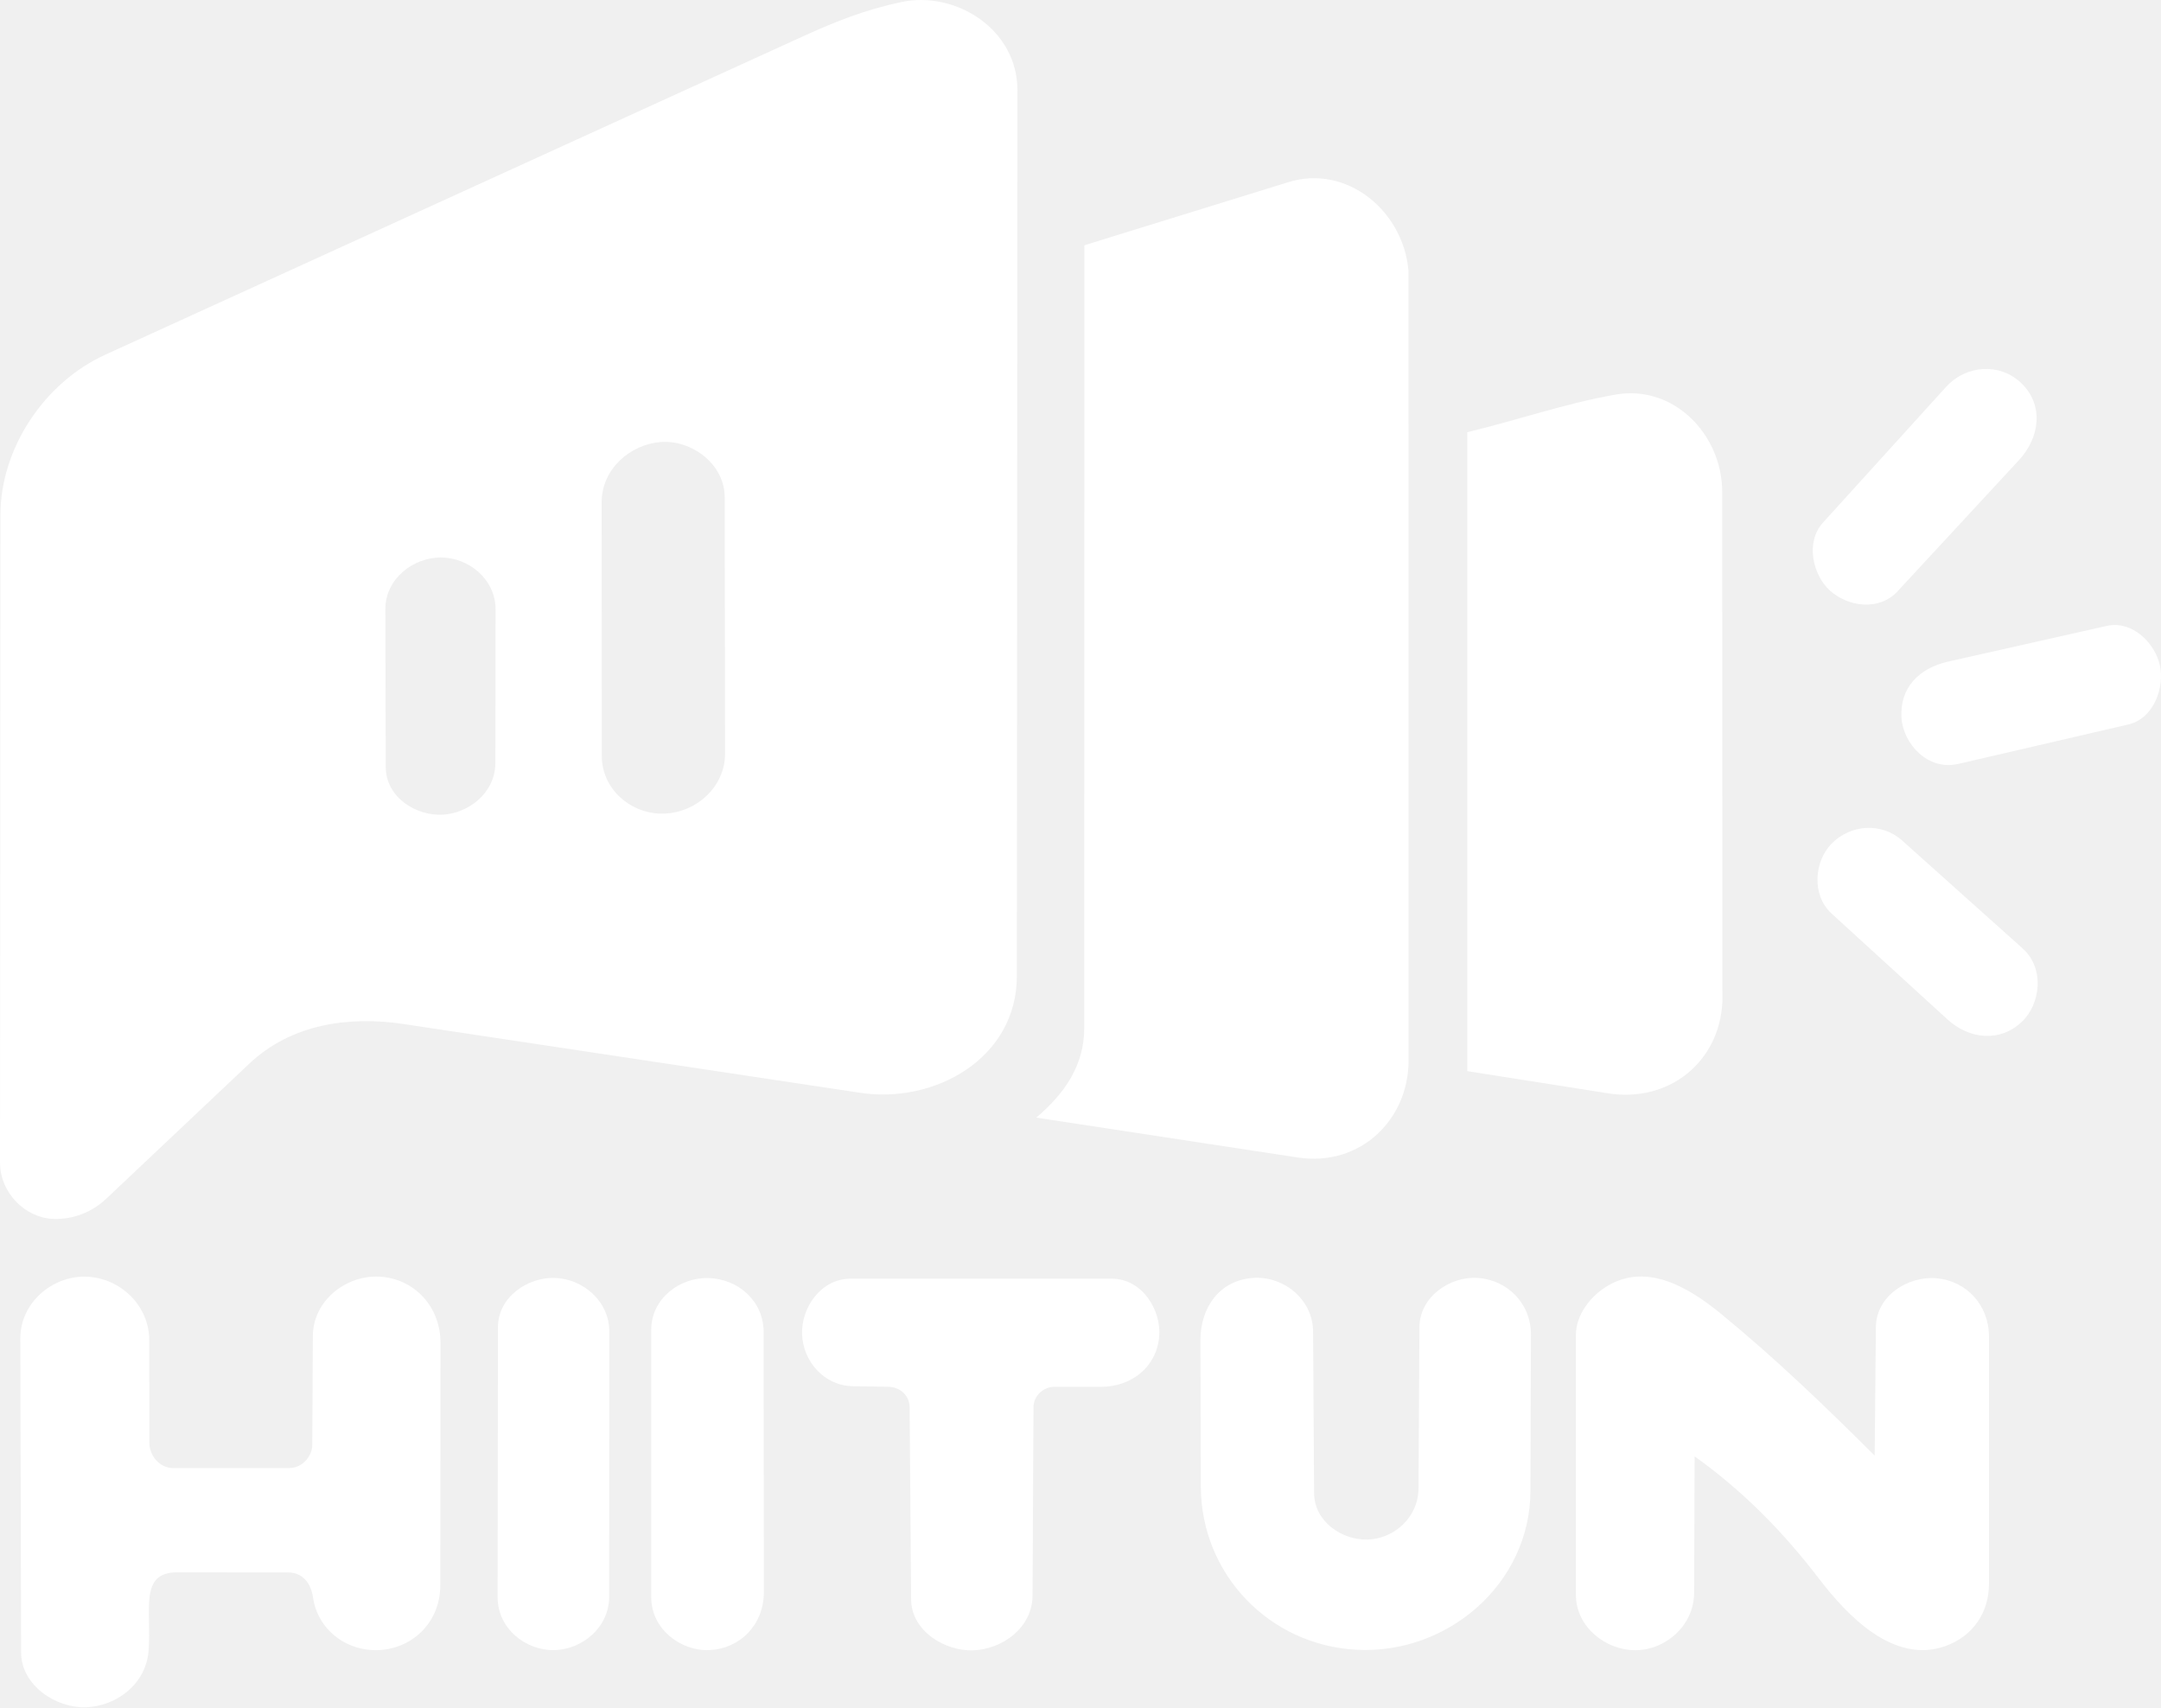
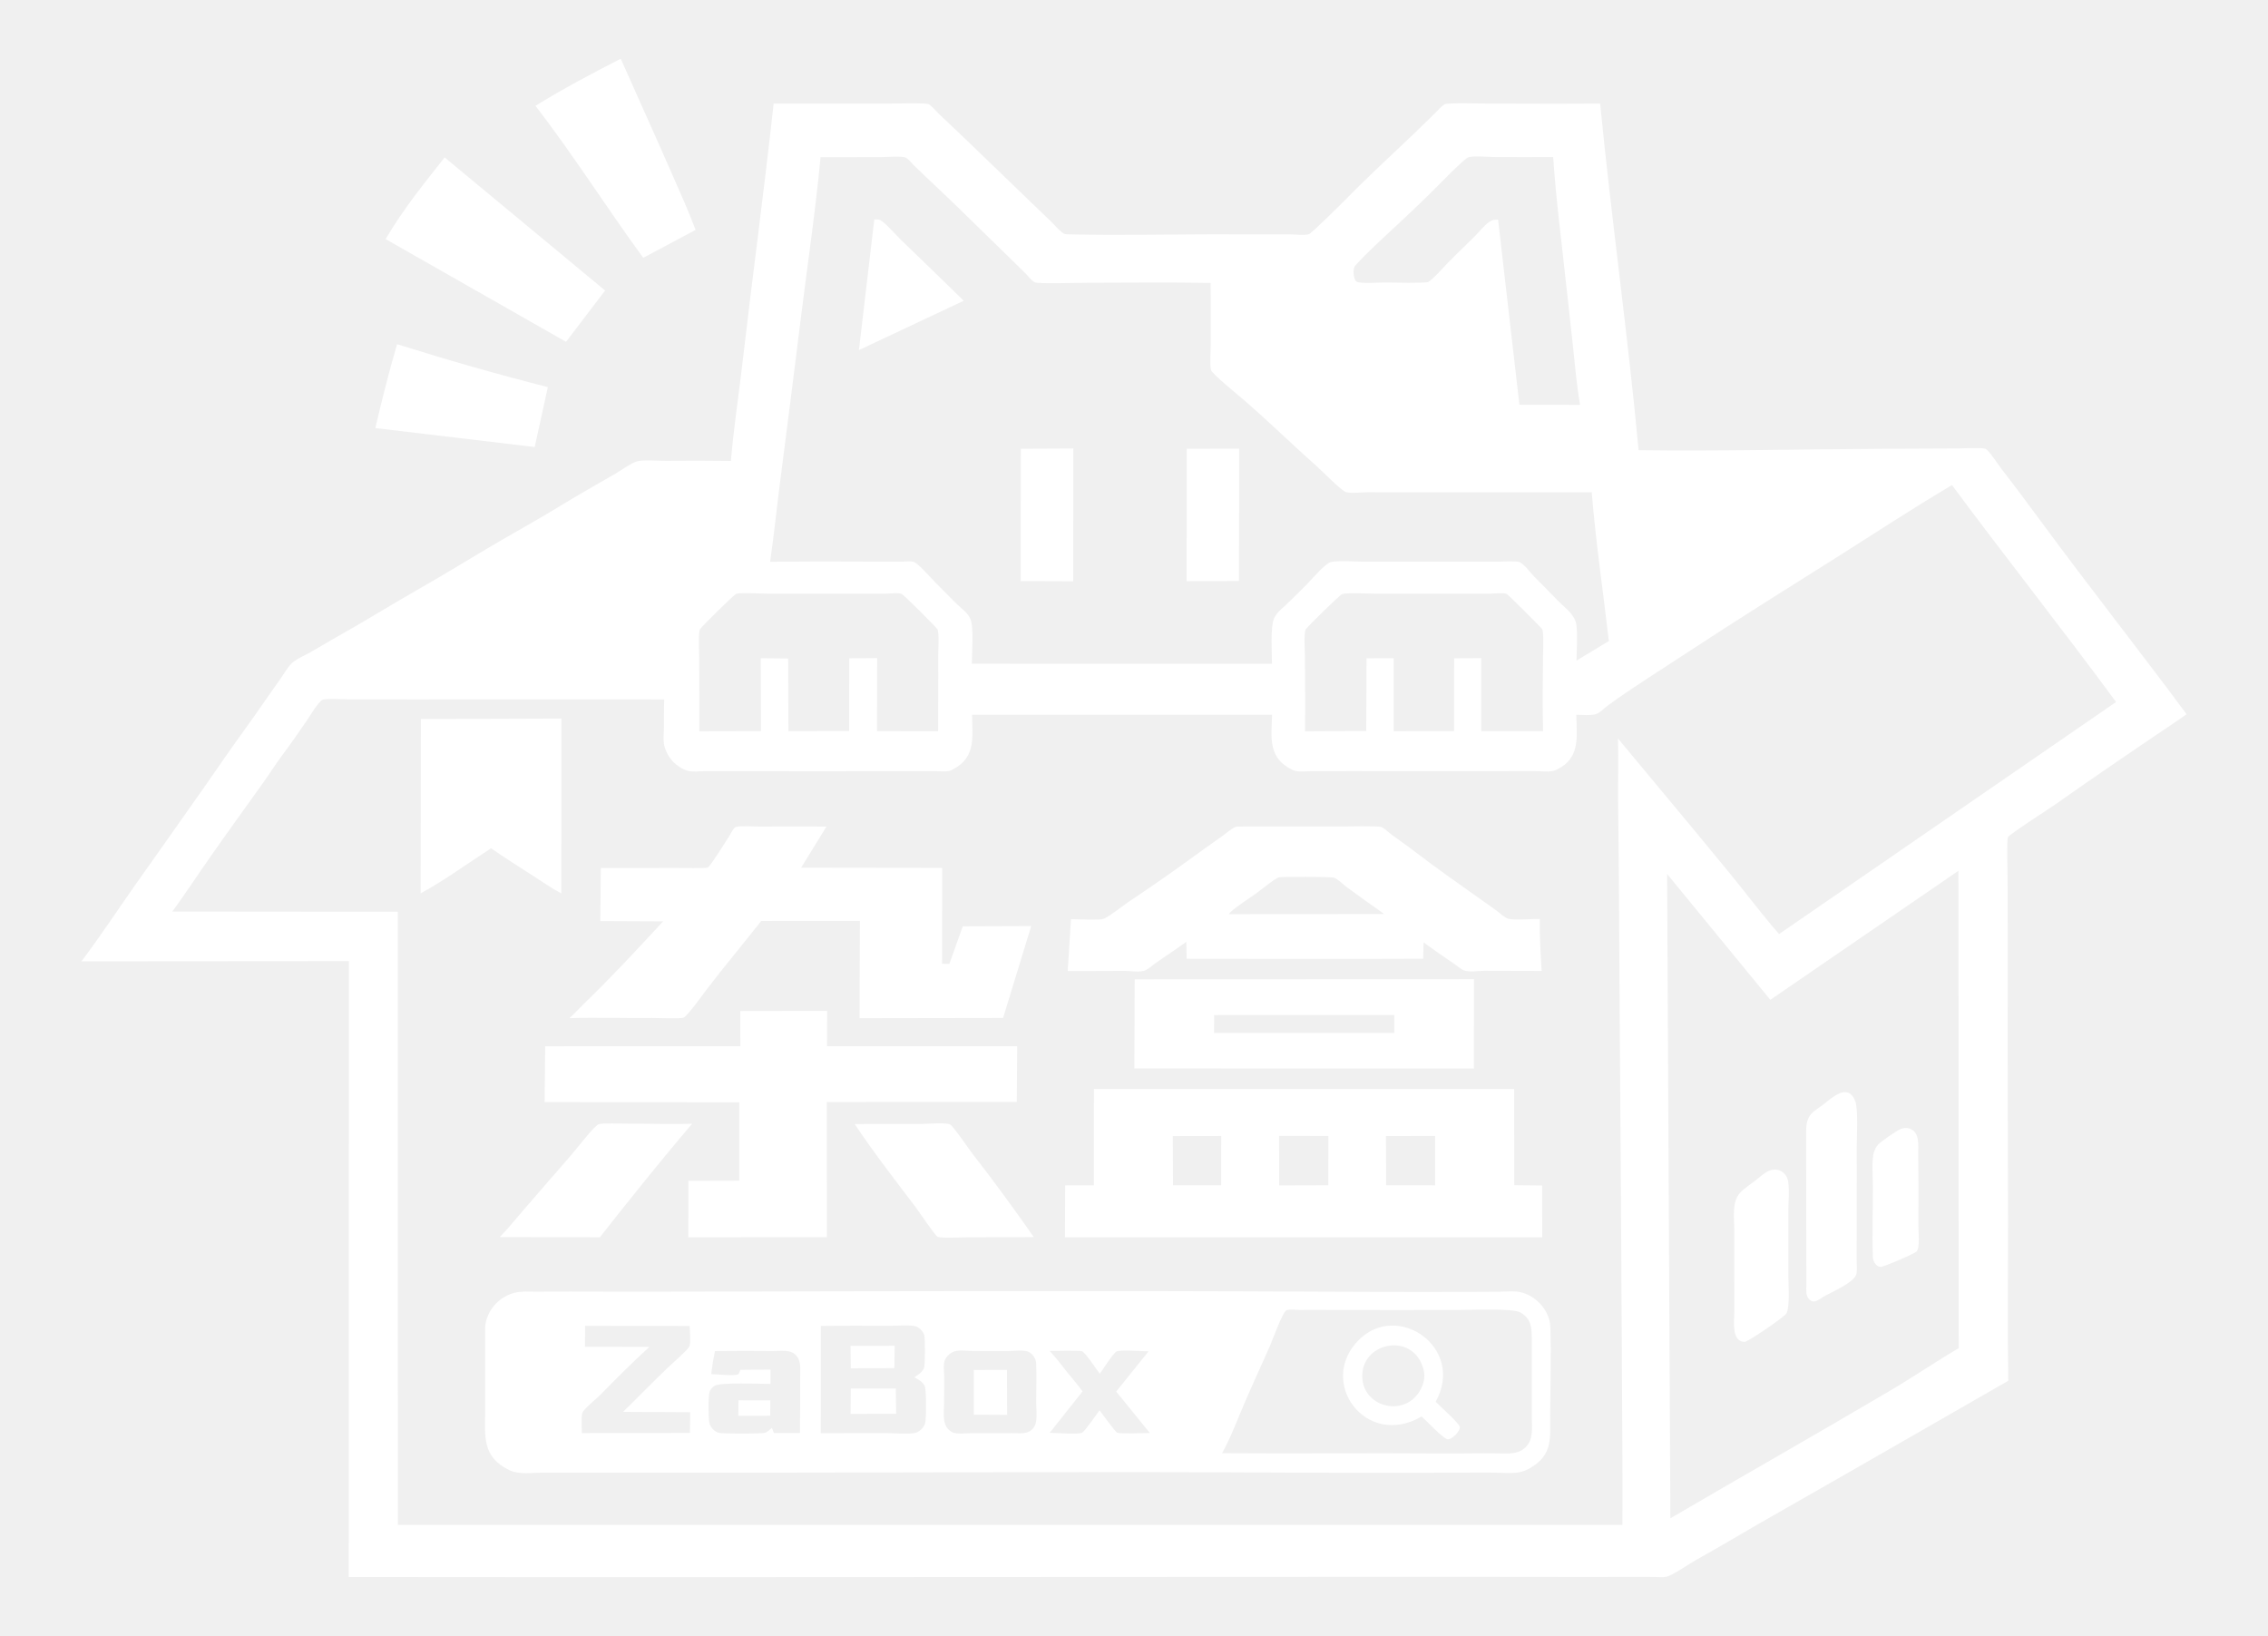
- <svg xmlns="http://www.w3.org/2000/svg" id="_图层_1" data-name="图层 1" viewBox="0 0 808.79 639.01">
+ <svg xmlns="http://www.w3.org/2000/svg" viewBox="0 0 408.306 294.454">
  <defs>
-     <style> .cls-1 { fill: #fff; } </style>
+     <style>
+       .cls-1{fill:#ffffff}
+     </style>
  </defs>
-   <path class="cls-1" d="M39.77,448.65c-5.46,5.15-12.32,7.72-19.57,7.57C9.65,455.98,0,446.6,0,435.08l.17-242.42c.02-24.91,16.47-49.5,39.13-59.85L300.5,13.62c12.4-5.66,23.3-9.96,36.87-12.86,20.2-4.31,43.43,10.12,43.42,32.99l-.21,331.54c-.02,31.04-30.98,47.88-58.5,43.74l-171.05-25.76c-20.75-3.12-42.14.11-57.74,14.84l-53.51,50.53ZM247.26,304.52c12.72.31,24.13-9.75,24.11-22.43l-.14-95.96c-.02-12.77-12.79-21.62-24.05-20.69s-22.02,10.01-22.01,22.65l.07,94.92c0,11.88,10.12,21.22,22.01,21.52ZM185.4,285.54l.08-57.41c.02-11.46-10.25-19.53-20.56-19.48-10.34.05-20.72,7.98-20.69,19.39l.14,59.04c.03,11.3,11.32,18.43,21.43,17.83,9.49-.56,19.58-8.04,19.6-19.37Z" />
-   <path class="cls-1" d="M485.77,433.23l-97.93-14.93c10.55-8.92,17.94-19.54,17.95-33.45l.06-293.05,76.41-23.64c21.79-6.74,42.96,10.79,44.88,33.11l.04,295.65c0,22.38-18.3,39.83-41.4,36.31Z" />
-   <path class="cls-1" d="M601.89,409.21l-52.73-8.31v-239.14c18.68-4.47,36.65-10.77,55.45-14.07,21.78-3.83,39.91,14.88,39.96,36.44l.06,190.78c-1.04,22.74-20.19,37.86-42.73,34.31Z" />
-   <path class="cls-1" d="M710.24,221.28c-6.97,7.54-18.58,5.84-25.35-.24-6.36-5.72-9.34-18.01-2.62-25.43l45.96-50.67c7.71-8.5,20.3-9.17,28.24-1.57,8.56,8.19,7.02,20.36-.88,28.89l-45.36,49.01Z" />
-   <path class="cls-1" d="M732.85,285.92c-11.43,2.65-20.56-7.66-21.18-17.22-.73-11.34,6.63-18.65,17.51-21.09l59.24-13.33c9.64-2.17,18.04,6.37,19.91,14.57,1.93,8.44-2.28,20.1-11.71,22.29l-63.77,14.79Z" />
-   <path class="cls-1" d="M757.01,354.99c8.31,7.44,6.74,20.77-.32,27.46-8.13,7.72-19.6,6.6-27.82-.91l-43.36-39.61c-7.59-6.93-6.51-19.55-.03-26.15,7.06-7.19,18.66-8.15,26.44-1.18l45.09,40.38Z" />
-   <path class="cls-1" d="M164.78,593.36c0,13.45-9.83,23.09-21.93,24.16-12.28,1.09-23.83-6.94-25.7-19.63-.76-5.16-3.68-9.35-9.4-9.36l-41.39-.04c-14.4-.02-9.57,14.02-10.76,29.41-.95,12.26-11.86,20.82-23.8,21.1-10.68.25-23.87-8.02-23.9-20.54l-.3-117.45c-.03-13.47,11.98-23.42,24.32-23.19,12.88.24,23.93,10.63,23.94,23.84l.03,38.22c0,4.86,3.72,9.59,9,9.59l43.42-.02c4.65,0,8.53-4.15,8.56-8.7l.22-40.7c.07-13.35,12.54-22.92,24.99-22.22,13.11.74,22.79,11.33,22.78,24.75l-.06,90.79Z" />
-   <path class="cls-1" d="M728.18,616.07c-19.45,6.97-36.81-11.39-47.36-25.17-13.3-17.37-28.22-32.68-46.58-45.82l-.19,51.19c-.11,12.04-10.48,21.27-21.9,21.36-11.11.09-22.34-8.64-22.34-20.75v-97.23c0-7.62,5.51-14.15,10.45-17.49,14.98-10.13,31.05-.92,43.84,9.56,20.22,16.57,38.68,34.31,57.52,53.08l.46-48.07c.11-11.78,12.02-19.23,22.7-18.31,11.07.96,19.62,9.95,19.62,21.76v92.72c-.01,10.56-5.97,19.49-16.23,23.16Z" />
-   <path class="cls-1" d="M572.98,499.59l-.19,58.5c-.11,34.63-31.02,61.26-65.24,59.37-32.61-1.8-58.02-28.34-58.12-61.05l-.16-54.66c-.04-12.37,7.14-22.52,19.62-23.45,11.29-.84,22.48,7.81,22.56,20.15l.37,60.4c.06,10.59,10.37,17.64,19.97,17.37,10.17-.28,19.05-8.47,19.11-19.12l.35-60.34c.07-11.52,11.59-19.21,21.95-18.45,10.86.79,19.82,9.41,19.78,21.27Z" />
-   <path class="cls-1" d="M386.46,597.1c-.06,12.2-11.39,20.19-22.21,20.58-10.55.39-23.15-7.17-23.25-19.03l-.56-71.94c-.04-4.54-3.69-7.6-7.96-7.67l-13.35-.22c-10.7-.18-18.54-9.29-18.93-19.34s7.03-20.9,18.19-20.9h97.67c11.5,0,18.66,11.85,17.78,21.73-1.01,11.33-10.31,18.75-21.86,18.75h-17.41c-4.05,0-7.75,3.36-7.77,7.56l-.35,70.48Z" />
-   <path class="cls-1" d="M285.89,595.83c.01,12.42-9.04,21.25-20.38,21.76-10.7.48-21.77-7.86-21.77-19.72v-100.21c0-11.56,10.6-19.65,21.53-19.31,11.09.35,20.52,8.67,20.53,20.17l.09,97.31Z" />
-   <path class="cls-1" d="M228,597.52c0,11.76-10.24,19.82-20.46,20.08-10.78.27-21.31-8.09-21.3-19.76l.12-101.03c.01-11.45,11.22-18.81,21.22-18.51,10.63.32,20.47,8.68,20.47,20.14l-.06,99.08Z" />
+   <g id="Layer_1" data-name="Layer 1">
+     <g>
+       <g>
+         <g>
+           <g>
+             <path d="M111.753 10.571 C114.797 17.452 117.919 24.299 120.932 31.195 C122.408 34.57 123.938 37.927 125.227 41.38 L115.8 46.405 C109.209 37.382 103.228 27.902 96.403 19.047 C101.434 15.942 106.496 13.259 111.753 10.571 Z" class="cls-1" />
+             <path d="M131.584 82.965 C132.058 77.244 132.945 71.55 133.603 65.849 C135.42 50.107 137.563 34.404 139.277 18.653 C146.084 18.671 152.891 18.631 159.698 18.647 C160.729 18.65 166.736 18.469 167.2 18.765 C167.88 19.2 168.44 19.938 169.024 20.494 C170.449 21.851 171.889 23.19 173.307 24.557 C177.329 28.435 181.367 32.297 185.377 36.187 C186.676 37.448 187.996 38.686 189.294 39.949 C189.978 40.614 190.612 41.407 191.384 41.973 C191.585 42.121 191.792 42.161 192.037 42.167 C201.973 42.426 211.936 42.127 221.875 42.176 C225.313 42.192 228.751 42.176 232.189 42.178 C233.129 42.178 234.789 42.417 235.644 42.148 C236.14 41.992 241.599 36.576 242.376 35.782 C246.297 31.777 250.455 27.968 254.514 24.103 C255.825 22.855 257.101 21.569 258.404 20.313 C258.916 19.819 259.462 19.125 260.086 18.779 C260.677 18.452 266.782 18.641 267.922 18.644 C274.638 18.662 281.357 18.697 288.072 18.642 C290.112 39.468 293.06 60.2 294.998 81.036 C309.829 81.225 324.675 80.848 339.507 80.778 C343.732 80.758 347.957 80.728 352.182 80.723 C353.092 80.722 356.835 80.525 357.428 80.778 C358.079 81.056 359.77 83.69 360.311 84.385 C362.837 87.633 365.296 90.949 367.736 94.261 C376.232 105.793 385.117 117.04 393.648 128.547 C391.453 130.132 389.178 131.6 386.94 133.122 C381.347 136.925 375.749 140.739 370.229 144.645 C369.084 145.455 361.823 150.108 361.506 150.674 C361.237 151.154 361.425 156.959 361.425 157.969 C361.423 164.372 361.464 170.776 361.443 177.179 C361.397 191.297 361.493 205.417 361.506 219.535 C361.515 229.195 361.387 238.866 361.55 248.524 C347.329 256.672 333.142 264.878 318.891 272.976 C314.399 275.528 309.977 278.208 305.459 280.715 C304.193 281.417 301.175 283.528 299.987 283.806 C299.339 283.957 298.535 283.839 297.87 283.839 C296.165 283.839 294.46 283.821 292.755 283.832 C287.245 283.869 281.734 283.836 276.224 283.829 C259.219 283.808 242.215 283.831 225.21 283.831 C171.069 283.833 116.926 283.926 62.785 283.851 L62.819 173.002 L14.658 173.038 C17.991 168.637 21.037 163.998 24.211 159.479 C29.547 151.881 34.973 144.339 40.241 136.695 C42.667 133.175 45.23 129.749 47.648 126.224 C48.613 124.818 49.618 123.44 50.591 122.04 C51.17 121.206 51.717 120.212 52.426 119.484 C53.207 118.683 54.852 117.97 55.854 117.414 C57.346 116.588 58.788 115.676 60.278 114.846 C65.364 112.014 70.305 108.918 75.367 106.04 C80.267 103.254 85.061 100.269 89.929 97.429 C93.619 95.276 97.373 93.206 101.016 90.975 C104.236 89.004 107.528 87.145 110.797 85.256 C111.868 84.637 113.574 83.374 114.691 83.038 C115.695 82.736 118.666 82.957 119.878 82.945 C123.778 82.908 127.684 82.912 131.584 82.965 Z M279.617 28.263 C276.077 28.262 272.535 28.297 268.995 28.26 C268 28.249 265.067 28.005 264.286 28.332 C263.649 28.598 260.519 31.748 259.845 32.438 C257.122 35.227 254.257 37.931 251.409 40.592 C248.9 42.937 246.259 45.286 243.965 47.842 C243.487 48.374 243.623 50.318 244.257 50.718 C244.818 51.072 248.459 50.841 249.346 50.849 C250.331 50.859 256.796 51.01 257.167 50.745 C258.302 49.934 259.641 48.353 260.645 47.324 C262.204 45.727 263.834 44.202 265.412 42.626 C266.227 41.813 267.551 40.128 268.564 39.679 C268.899 39.53 269.343 39.557 269.698 39.525 L273.536 72.846 L284.458 72.874 C283.844 69.312 283.528 65.664 283.154 62.069 C282.764 58.31 282.306 54.558 281.907 50.8 C281.111 43.3 280.116 35.789 279.617 28.263 Z M147.722 28.29 C146.821 37.927 145.382 47.527 144.192 57.132 C142.975 66.95 141.732 76.762 140.462 86.574 C139.836 91.414 139.341 96.277 138.649 101.108 C144.666 101.054 150.689 101.042 156.706 101.084 C158.57 101.097 160.433 101.101 162.297 101.097 C162.963 101.095 163.847 100.941 164.488 101.132 C165.313 101.377 167.74 104.204 168.509 104.961 C169.725 106.157 170.901 107.393 172.115 108.591 C172.968 109.433 174.233 110.279 174.702 111.414 C175.348 112.976 174.963 117.585 174.954 119.47 L228.991 119.475 C228.992 117.596 228.694 112.873 229.342 111.36 C229.835 110.208 230.901 109.466 231.776 108.62 C232.946 107.49 234.112 106.355 235.253 105.195 C236.139 104.294 238.476 101.513 239.541 101.185 C240.623 100.852 244.468 101.103 245.828 101.101 C250.342 101.093 254.857 101.073 259.371 101.085 C262.757 101.094 266.143 101.107 269.528 101.1 C270.282 101.098 273.075 100.912 273.591 101.186 C274.622 101.732 275.434 103.026 276.26 103.84 C277.681 105.243 279.055 106.683 280.45 108.11 C281.596 109.281 283.129 110.295 283.667 111.91 C284.104 113.219 283.835 117.342 283.812 118.905 L289.641 115.388 C288.616 106.472 287.279 97.553 286.56 88.605 C276.51 88.625 266.459 88.583 256.408 88.606 C252.996 88.614 249.584 88.604 246.172 88.602 C245.076 88.602 243.358 88.841 242.336 88.585 C241.576 88.396 238.096 84.86 237.229 84.091 C232.718 80.09 228.406 75.846 223.835 71.913 C222.955 71.156 218.284 67.335 218.034 66.646 C217.758 65.881 217.977 63.003 217.97 62.017 C217.942 58.318 218.006 54.619 217.945 50.921 C210.472 50.805 202.987 50.878 195.513 50.897 C194.249 50.9 186.936 51.107 186.326 50.827 C185.727 50.552 185.204 49.794 184.741 49.333 C183.646 48.24 182.542 47.15 181.429 46.077 C177.027 41.837 172.719 37.488 168.255 33.314 C166.991 32.132 165.737 30.935 164.496 29.728 C164.055 29.299 163.572 28.603 163.005 28.343 C162.387 28.06 159.396 28.276 158.536 28.277 C154.931 28.282 151.327 28.275 147.722 28.29 Z M168.894 131.613 C168.871 127.13 168.945 122.645 168.904 118.162 C168.896 117.306 169.127 113.77 168.757 113.249 C168.353 112.68 162.652 107.024 162.337 106.907 C161.582 106.627 160.395 106.852 159.594 106.853 C157.022 106.857 154.449 106.853 151.877 106.853 C147.363 106.853 142.849 106.849 138.335 106.861 C137.225 106.865 133.303 106.619 132.52 106.889 C132.187 107.003 126.346 112.736 126.021 113.261 C125.672 113.827 125.876 117.454 125.876 118.343 C125.877 122.77 125.924 127.198 125.896 131.625 L137.001 131.601 L136.962 118.478 L141.898 118.526 L141.937 131.602 L152.875 131.575 L152.893 118.495 L157.908 118.453 L157.888 131.609 Z M277.796 131.61 C277.693 127.187 277.738 122.746 277.785 118.321 C277.794 117.497 277.959 113.734 277.63 113.244 C277.352 112.831 271.481 107.007 271.285 106.921 C270.638 106.635 269.058 106.849 268.311 106.854 C265.843 106.87 263.375 106.853 260.907 106.858 C256.444 106.866 251.981 106.849 247.518 106.856 C246.349 106.857 242.49 106.644 241.622 106.934 C241.231 107.065 235.488 112.672 235.078 113.269 C234.7 113.819 234.926 117.389 234.929 118.267 C234.945 122.719 235.003 127.18 234.937 131.631 L245.961 131.567 L246.019 118.495 L250.908 118.478 L250.908 131.616 L261.768 131.59 L261.78 118.5 L266.652 118.455 L266.666 131.6 Z M119.581 125.899 C104.742 125.846 89.902 125.9 75.063 125.896 C70.996 125.895 66.927 125.902 62.86 125.884 C61.993 125.88 58.586 125.67 58.004 125.989 C57.283 126.385 55.812 128.845 55.278 129.626 C53.831 131.744 52.367 133.87 50.826 135.922 C49.659 137.475 48.629 139.125 47.504 140.706 C44.388 145.087 41.223 149.436 38.136 153.837 C35.753 157.234 33.469 160.713 31.029 164.069 L71.612 164.106 L71.633 274.469 L292.087 274.474 C292.138 264.909 292.036 255.345 291.989 245.78 C291.886 224.945 291.761 204.111 291.594 183.276 C291.491 170.471 291.496 157.663 291.309 144.86 C291.251 140.879 291.416 136.887 291.271 132.909 C297.99 140.993 304.732 149.051 311.399 157.178 C314.377 160.807 317.191 164.594 320.281 168.128 L380.954 126.355 C371.28 113.209 361.134 100.421 351.411 87.315 C344.174 91.59 337.145 96.224 330.038 100.707 C321.477 106.107 312.88 111.459 304.423 117.021 C300.719 119.457 296.974 121.826 293.293 124.297 C291.969 125.186 290.648 126.11 289.364 127.055 C288.741 127.514 288.022 128.345 287.265 128.55 C286.213 128.835 284.86 128.644 283.778 128.662 C283.829 132.134 284.523 135.965 281.044 138.089 C280.597 138.362 280.072 138.672 279.552 138.775 C278.522 138.98 277.299 138.791 276.25 138.786 C273.993 138.775 271.736 138.807 269.479 138.806 C260.635 138.804 251.791 138.808 242.947 138.796 C240.716 138.793 238.485 138.806 236.255 138.807 C235.317 138.808 234.269 138.949 233.345 138.787 C232.881 138.706 232.386 138.43 231.983 138.196 C228.227 136.017 228.935 132.38 229.007 128.659 L175.002 128.66 C175.035 132.519 175.736 136.253 171.706 138.397 C171.443 138.537 171.156 138.72 170.861 138.775 C169.963 138.941 168.943 138.795 168.031 138.802 C165.59 138.819 163.149 138.794 160.709 138.803 C151.629 138.836 142.548 138.838 133.468 138.803 C131.237 138.795 129.007 138.811 126.776 138.813 C125.857 138.814 124.765 138.973 123.87 138.755 C123.099 138.567 122.354 138.097 121.738 137.612 C120.68 136.779 119.917 135.519 119.595 134.211 C119.348 133.208 119.514 132.019 119.527 130.994 C119.548 129.295 119.51 127.598 119.581 125.899 Z M300.127 157.309 L300.717 273.287 C313.824 265.615 327.033 258.126 340.115 250.408 C344.337 247.917 348.396 245.152 352.62 242.664 L352.574 156.737 L318.709 179.961 Z" class="cls-1" />
+             <path d="M80.047 28.334 L108.938 52.296 L101.903 61.524 L69.42 43.033 C72.495 37.805 76.292 33.072 80.047 28.334 Z" class="cls-1" />
+             <path d="M157.397 39.499 C157.726 39.514 158.151 39.465 158.461 39.609 C159.313 40.004 161.401 42.406 162.215 43.188 C165.994 46.818 169.747 50.476 173.501 54.133 L154.634 63.01 Z" class="cls-1" />
+             <path d="M71.482 61.953 C80.441 64.765 89.525 67.376 98.629 69.676 L96.261 80.461 L67.569 77.049 C68.759 71.989 70.024 66.942 71.482 61.953 Z" class="cls-1" />
+             <path d="M183.778 80.774 L193.224 80.73 L193.21 104.626 L183.746 104.593 Z" class="cls-1" />
+             <path d="M213.645 80.771 L223.092 80.753 L223.049 104.579 L213.625 104.61 Z" class="cls-1" />
+             <path d="M75.77 129.422 L101.078 129.335 L101.051 160.811 C99.301 159.899 97.711 158.756 96.052 157.696 C93.482 156.055 90.914 154.415 88.404 152.682 C84.197 155.397 80.126 158.4 75.726 160.8 Z" class="cls-1" />
+             <path d="M119.387 165.84 L108.072 165.788 L108.17 156.247 C112.7 156.237 117.23 156.24 121.76 156.223 C122.594 156.219 126.959 156.33 127.41 156.148 C127.879 155.959 130.841 151.177 131.342 150.397 C131.621 149.962 131.962 149.129 132.418 148.87 C132.911 148.591 136.183 148.781 136.958 148.78 C140.896 148.777 144.84 148.704 148.777 148.792 L144.225 156.178 L169.62 156.212 L169.599 173.467 L170.91 173.492 L173.326 166.729 L185.648 166.684 L180.584 183.228 L154.742 183.271 L154.808 165.764 L137.04 165.767 C133.816 169.875 130.449 173.877 127.277 178.026 C126.59 178.925 123.806 182.831 123.046 183.177 C122.539 183.408 118.299 183.219 117.397 183.231 C112.44 183.295 107.473 183.094 102.519 183.263 C103.438 182.428 104.258 181.513 105.149 180.652 C110.085 175.881 114.724 170.874 119.387 165.84 Z" class="cls-1" />
+             <path d="M192.811 165.444 C193.951 165.443 197.825 165.666 198.67 165.393 C199.473 165.135 202.3 162.924 203.223 162.303 C206.956 159.794 210.702 157.224 214.336 154.572 C216.18 153.226 218.038 151.901 219.906 150.587 C220.678 150.043 221.444 149.338 222.281 148.905 C222.521 148.781 222.777 148.775 223.041 148.773 C229.104 148.728 235.169 148.774 241.233 148.764 C242.278 148.762 248.171 148.625 248.696 148.861 C249.329 149.145 249.897 149.766 250.457 150.177 C252.043 151.342 253.659 152.464 255.217 153.667 C258.7 156.356 262.352 158.864 265.929 161.426 C267.123 162.281 268.335 163.114 269.521 163.98 C270.118 164.416 270.8 165.15 271.518 165.361 C272.481 165.644 275.989 165.396 277.201 165.401 C277.152 168.519 277.358 171.652 277.541 174.764 C274.131 174.752 270.721 174.73 267.31 174.737 C266.305 174.739 264.621 175 263.697 174.71 C263.045 174.505 262.413 173.906 261.85 173.524 C259.977 172.253 258.104 170.963 256.288 169.612 L256.217 172.563 C242.02 172.624 227.825 172.581 213.629 172.571 L213.57 169.528 C211.767 170.82 209.921 172.052 208.094 173.311 C207.46 173.748 206.68 174.527 205.94 174.742 C204.933 175.036 203.533 174.751 202.484 174.753 C199.063 174.76 195.641 174.767 192.219 174.789 Z M249.202 164.52 C246.942 162.952 244.717 161.319 242.49 159.703 C241.761 159.174 240.984 158.321 240.16 157.967 C239.793 157.809 230.548 157.772 230.194 157.919 C229.232 158.318 227.025 160.19 226.034 160.893 C225.26 161.442 221.399 163.949 221.241 164.539 Z" class="cls-1" />
+             <path d="M204.282 176.275 L265.359 176.251 L265.343 192.329 L204.213 192.321 Z M218.586 182.709 L218.562 185.932 L251.009 185.922 L251.016 182.687 Z" class="cls-1" />
+             <path d="M98.146 188.329 L133.278 188.307 L133.273 181.98 L148.908 181.956 L148.887 188.318 L183.123 188.309 L183.05 198.336 L148.849 198.36 L148.863 222.696 L123.914 222.704 L123.943 212.542 L133.1 212.518 L133.101 198.409 L98.05 198.37 Z" class="cls-1" />
+             <path d="M191.763 213.359 L196.921 213.357 L196.943 196.018 L272.591 196.019 L272.613 213.331 L277.629 213.382 L277.652 222.711 L191.724 222.704 Z M219.849 204.473 L211.141 204.487 L211.178 213.341 L219.846 213.338 Z M249.512 204.478 L249.544 213.346 L258.366 213.348 L258.357 204.471 Z M230.275 204.457 L230.29 213.367 L239.132 213.342 L239.151 204.467 Z" class="cls-1" />
+             <path d="M325.163 203.528 C325.163 202.594 325.277 201.697 325.784 200.889 C326.324 200.029 327.384 199.473 328.172 198.862 C329.798 197.601 332.657 194.833 333.984 198.157 C334.591 199.679 334.243 205.07 334.261 207.023 C334.308 211.959 334.239 216.896 334.253 221.832 C334.258 223.486 334.24 225.14 334.246 226.794 C334.249 227.595 334.384 228.526 334.205 229.309 C333.857 230.836 329.727 232.567 328.329 233.371 C327.731 233.714 326.794 234.559 326.091 234.158 C325.7 233.935 325.414 233.567 325.289 233.136 C325.101 232.485 325.211 231.691 325.207 231.018 C325.198 229.522 325.185 228.026 325.186 226.529 C325.19 218.862 325.158 211.195 325.163 203.528 Z" class="cls-1" />
+             <path d="M124.598 202.274 C118.908 208.941 113.414 215.822 107.988 222.705 L89.962 222.668 C91.503 221.113 92.855 219.393 94.292 217.745 C97.138 214.483 99.948 211.187 102.806 207.936 C103.636 206.993 106.938 202.69 107.758 202.364 C108.382 202.116 111.794 202.257 112.698 202.252 C116.662 202.229 120.636 202.385 124.598 202.274 Z" class="cls-1" />
+             <path d="M186.114 222.666 C182.096 222.722 178.08 222.674 174.062 222.709 C173.102 222.717 169.474 222.908 168.802 222.619 C168.355 222.427 165.447 218.078 164.881 217.332 C161.141 212.404 157.301 207.47 153.872 202.323 C157.915 202.287 161.957 202.318 166 202.298 C166.979 202.293 170.309 202.036 171.019 202.379 C171.611 202.666 174.468 206.89 175.126 207.733 C178.918 212.596 182.582 217.612 186.114 222.666 Z" class="cls-1" />
+             <path d="M337.159 226.202 C337.043 222.012 337.175 217.797 337.176 213.605 C337.176 211.996 336.912 208.736 337.385 207.33 C337.544 206.859 337.76 206.401 338.101 206.033 C338.671 205.419 341.462 203.493 342.24 203.19 C342.677 203.02 343.168 202.967 343.625 203.091 C345.666 203.648 345.319 206.052 345.338 207.672 C345.387 211.948 345.387 216.229 345.358 220.506 C345.351 221.549 345.678 224.475 345.073 225.237 C344.777 225.61 339.041 228.083 338.557 228.038 C337.685 227.957 337.18 226.981 337.159 226.202 Z" class="cls-1" />
+             <path d="M312.217 221.164 C312.214 219.155 311.775 216.412 313.203 214.769 C313.963 213.893 315.1 213.204 316.016 212.495 C316.773 211.91 317.564 211.142 318.439 210.747 C320.038 210.025 321.679 211.008 321.929 212.706 C322.177 214.398 321.956 216.271 321.955 217.981 C321.951 221.735 321.95 225.49 321.95 229.245 C321.95 230.951 322.279 234.965 321.64 236.361 C321.344 237.006 315.128 241.192 314.247 241.484 C313.868 241.61 313.465 241.452 313.145 241.246 C311.817 240.392 312.23 237.442 312.228 236.051 C312.22 231.088 312.224 226.126 312.217 221.164 Z" class="cls-1" />
+             <path d="M87.341 240.373 C87.343 239.647 87.288 238.891 87.427 238.174 C87.941 235.524 90.002 233.377 92.605 232.701 C93.848 232.379 95.171 232.498 96.444 232.493 C98.517 232.483 100.59 232.47 102.664 232.478 C109.195 232.503 115.728 232.502 122.26 232.488 C160.835 232.407 199.42 232.304 237.995 232.492 C248.616 232.544 259.247 232.585 269.868 232.502 C271.059 232.493 272.377 232.329 273.552 232.549 C276.422 233.086 279.009 235.86 279.107 238.815 C279.283 244.1 279.102 249.429 279.079 254.718 C279.061 258.878 279.603 261.824 275.457 264.251 C274.827 264.62 274.13 264.903 273.407 265.018 C271.966 265.246 270.377 265.08 268.922 265.057 C266.822 265.025 264.724 265.063 262.624 265.07 C252.233 265.105 241.837 265.117 231.447 265.057 C198.252 264.865 165.048 265.053 131.852 265.074 C122.509 265.08 113.166 265.054 103.824 265.072 C101.777 265.076 99.73 265.054 97.683 265.058 C95.817 265.061 93.502 265.466 91.765 264.644 C86.716 262.257 87.321 258.509 87.348 253.758 C87.373 249.296 87.33 244.835 87.341 240.373 Z M116.921 242.427 C113.893 245.183 110.961 248.109 108.1 251.038 C107.389 251.767 105.155 253.525 104.837 254.322 C104.598 254.922 104.756 257.203 104.747 257.948 L124.207 257.919 L124.262 254.192 L112.172 254.127 C114.914 251.453 117.577 248.7 120.348 246.054 C121.027 245.405 123.815 242.989 124.097 242.367 C124.423 241.651 124.165 239.502 124.156 238.665 L105.334 238.648 L105.32 242.409 Z M194.886 250.447 L188.983 257.895 C189.91 257.916 194.199 258.216 194.807 257.88 C195.367 257.571 197.414 254.534 197.951 253.845 C198.425 254.441 200.7 257.647 201.119 257.865 C201.623 258.126 206.142 257.925 207.015 257.934 L200.945 250.478 L206.769 243.237 C205.868 243.215 201.638 242.922 201.024 243.251 C200.359 243.608 198.548 246.519 198 247.272 C197.481 246.591 195.434 243.52 194.839 243.239 C194.367 243.015 189.792 243.177 188.97 243.163 C190.151 244.416 191.17 245.794 192.245 247.136 C193.133 248.244 194.066 249.283 194.886 250.447 Z M147.778 238.659 L147.767 257.961 C151.777 257.987 155.787 257.924 159.796 257.953 C160.919 257.961 164.172 258.229 165.054 257.822 C165.738 257.507 166.313 256.906 166.546 256.184 C166.781 255.456 166.777 250.169 166.489 249.519 C166.128 248.703 165.354 248.316 164.618 247.899 C165.276 247.455 166.03 247.005 166.35 246.235 C166.565 245.716 166.571 240.842 166.38 240.276 C166.148 239.585 165.565 239.009 164.893 238.744 C164.105 238.434 160.914 238.648 159.866 238.638 C155.838 238.598 151.806 238.608 147.778 238.659 Z M138.713 249.099 C137.015 249.09 129.634 248.767 128.607 249.454 C128.22 249.713 127.885 250.089 127.741 250.538 C127.482 251.346 127.513 255.337 127.722 256.193 C127.828 256.63 128.141 257.075 128.475 257.368 C128.745 257.604 129.064 257.83 129.42 257.906 C130.239 258.08 137.056 258.1 137.755 257.885 C138.217 257.742 138.606 257.294 138.959 256.996 L139.322 257.941 L144.015 257.925 C144.072 254.602 144.046 251.277 144.049 247.955 C144.05 246.547 144.324 244.941 143.226 243.862 C142.203 242.856 140.489 243.187 139.17 243.177 C135.686 243.153 132.194 243.13 128.71 243.184 C128.426 244.566 128.203 245.929 128.032 247.329 C128.849 247.365 132.248 247.679 132.831 247.388 C133.094 247.257 133.18 246.818 133.285 246.565 L138.712 246.512 Z M169.959 252.655 C169.953 254.128 169.597 256.196 170.776 257.305 C171.047 257.561 171.397 257.831 171.766 257.918 C172.712 258.142 173.862 257.97 174.831 257.971 C177.299 257.973 179.766 257.974 182.233 257.956 C183.387 257.948 184.77 258.191 185.7 257.381 C186.072 257.057 186.361 256.62 186.471 256.134 C186.738 254.961 186.545 253.558 186.544 252.36 C186.542 250.031 186.635 247.678 186.537 245.352 C186.496 244.398 185.664 243.326 184.689 243.171 C183.631 243.004 182.453 243.169 181.384 243.178 C179.31 243.196 177.237 243.156 175.163 243.168 C174.049 243.174 172.436 242.859 171.43 243.404 C170.818 243.736 170.273 244.274 170.052 244.949 C169.786 245.76 169.98 246.849 169.988 247.694 C170.003 249.348 169.965 251.002 169.959 252.655 Z M220.007 261.566 C233.235 261.663 246.464 261.516 259.692 261.615 C262.974 261.639 266.254 261.55 269.536 261.595 C271.208 261.618 273.06 261.835 274.438 260.692 C276.142 259.279 275.777 256.999 275.769 255.032 C275.751 250.622 275.776 246.212 275.763 241.802 C275.756 239.557 275.974 237.474 273.68 236.218 C272.296 235.46 264.985 235.777 262.963 235.781 C255.771 235.794 248.577 235.83 241.385 235.789 C238.917 235.775 236.45 235.765 233.982 235.779 C233.29 235.783 232.288 235.607 231.632 235.823 C230.927 236.056 229.027 241.36 228.602 242.32 C227.048 245.821 225.442 249.3 223.934 252.821 C222.728 255.638 221.497 258.927 220.007 261.566 Z" class="cls-1" />
+             <path d="M258.462 252.307 C259.166 253.038 262.636 256.116 262.801 256.801 C262.98 257.546 261.249 259.317 260.502 259.036 C259.57 258.684 256.859 255.782 255.926 254.957 C245.931 260.825 237.023 248.728 244.654 241.153 C251.657 234.2 263.829 242.594 258.462 252.307 Z M245.241 247.616 C245.197 253.158 252.53 255.181 255.493 250.539 C256.045 249.673 256.415 248.69 256.428 247.655 C256.439 246.808 256.156 245.911 255.783 245.157 C253.248 240.027 245.286 241.888 245.241 247.616 Z" class="cls-1" />
+             <path d="M161.072 242.234 L161.013 246.257 L153.168 246.29 L153.12 242.237 Z" class="cls-1" />
+             <path d="M175.315 246.583 L181.282 246.57 L181.31 254.664 L175.312 254.633 Z" class="cls-1" />
+             <path d="M153.169 249.924 L161.27 249.931 L161.328 254.472 L153.133 254.49 Z" class="cls-1" />
+             <path d="M132.942 252.055 L138.685 252.059 L138.653 254.819 L132.924 254.836 Z" class="cls-1" />
+           </g>
+         </g>
+       </g>
+     </g>
+   </g>
</svg>
